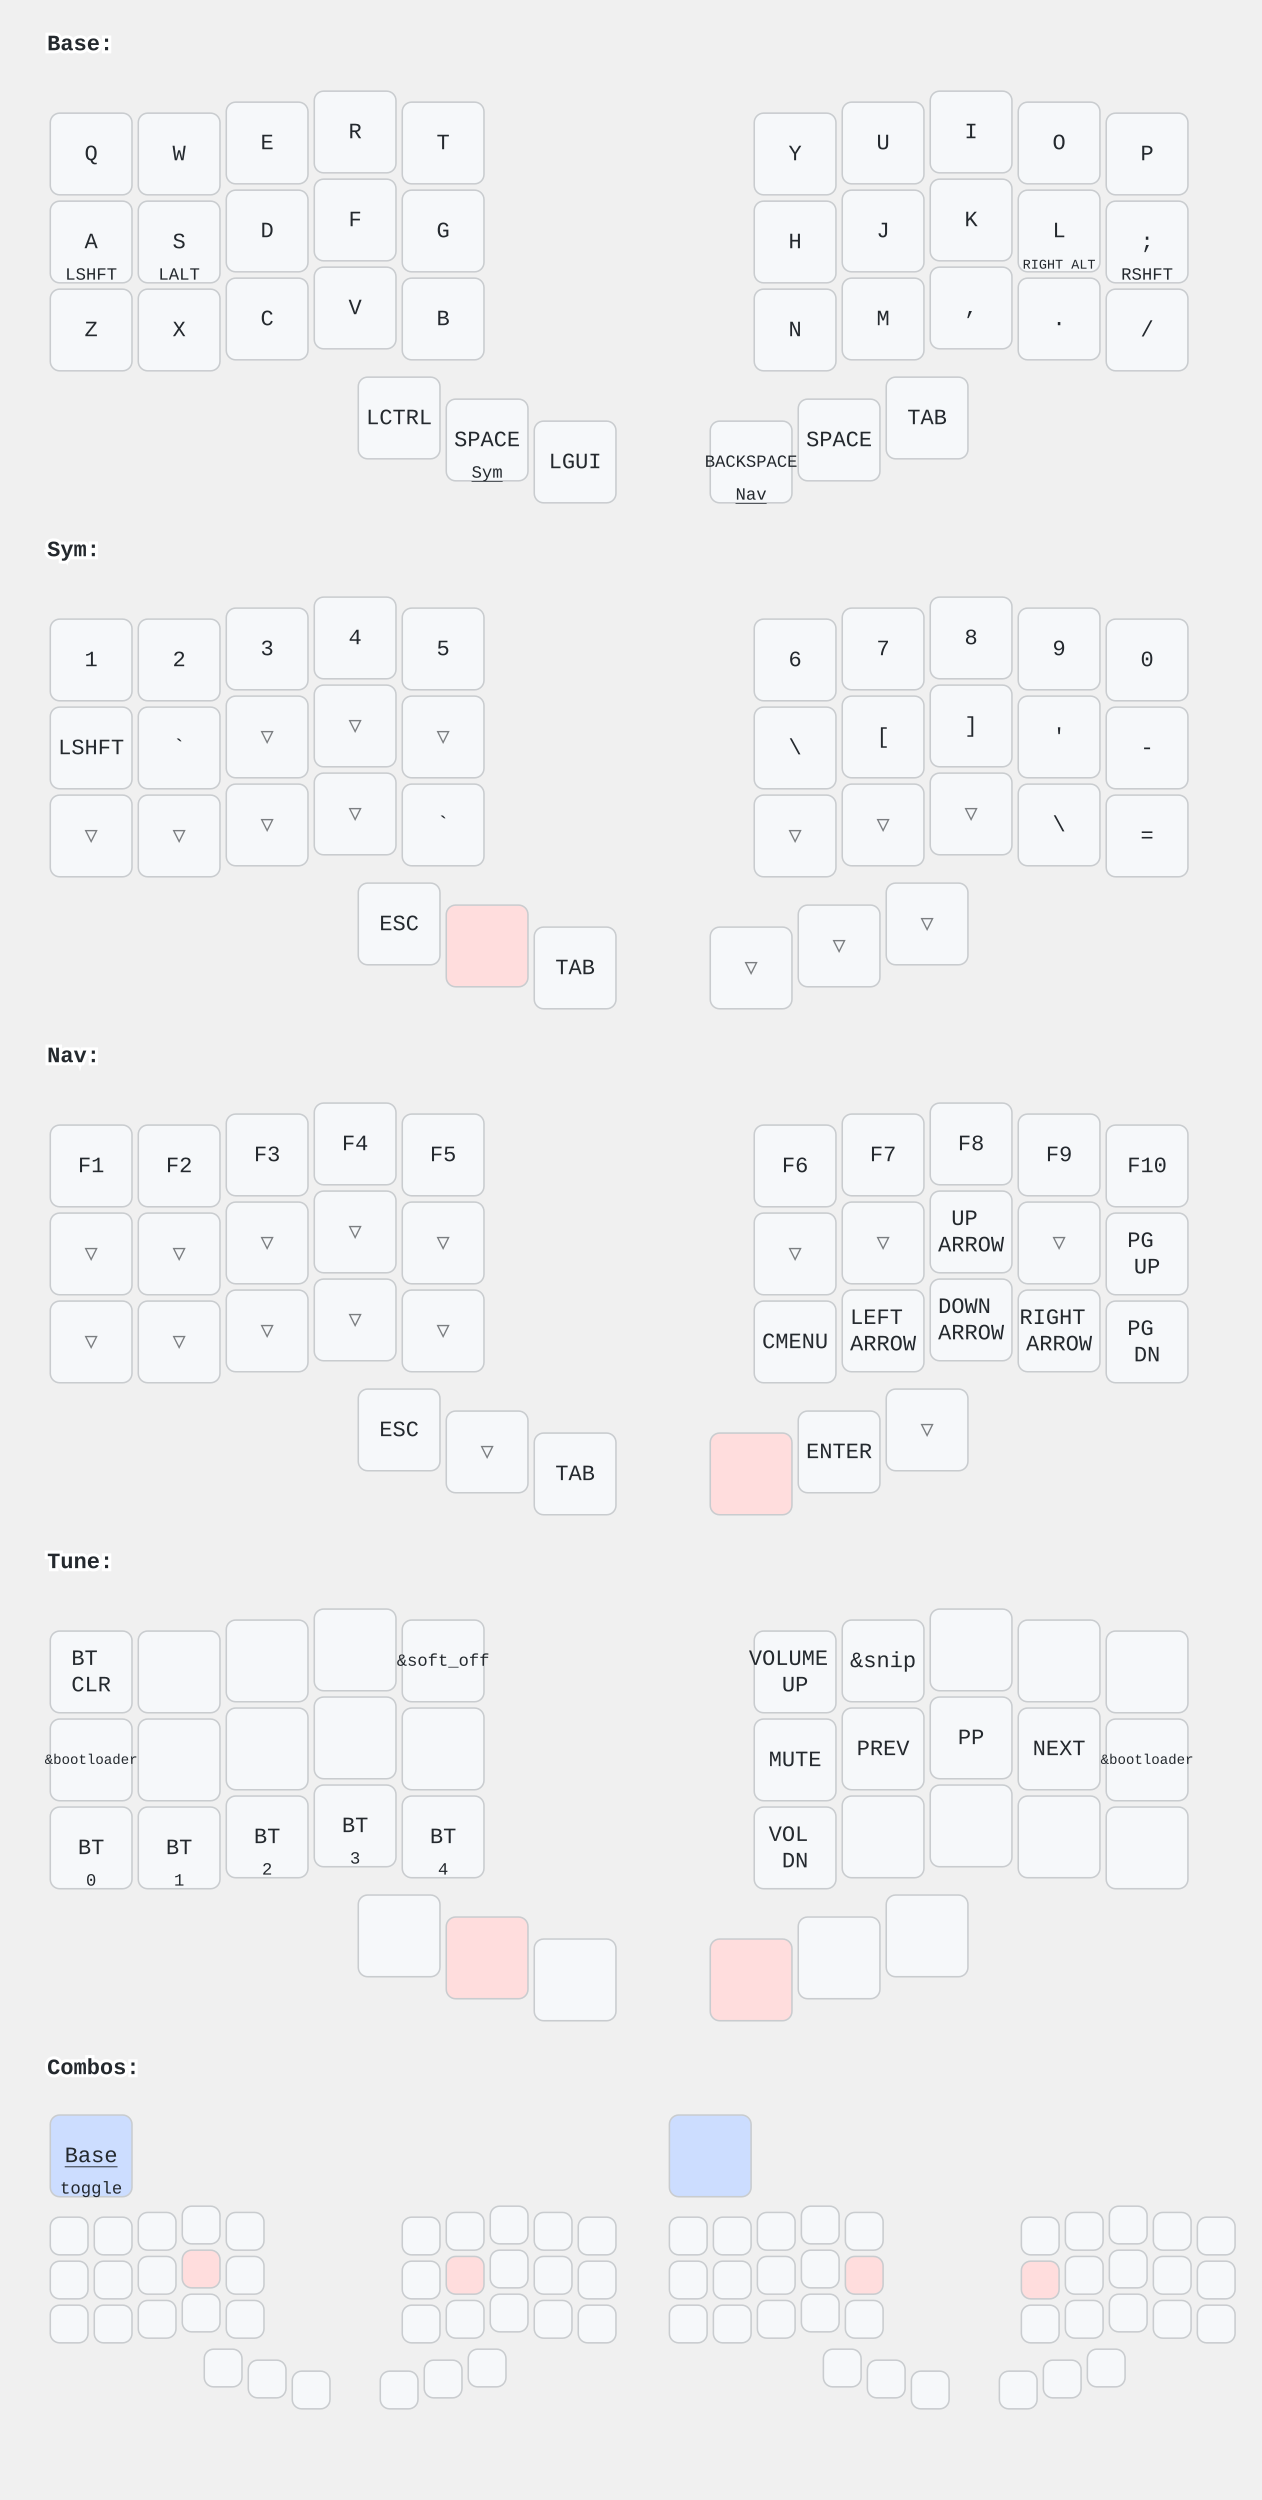
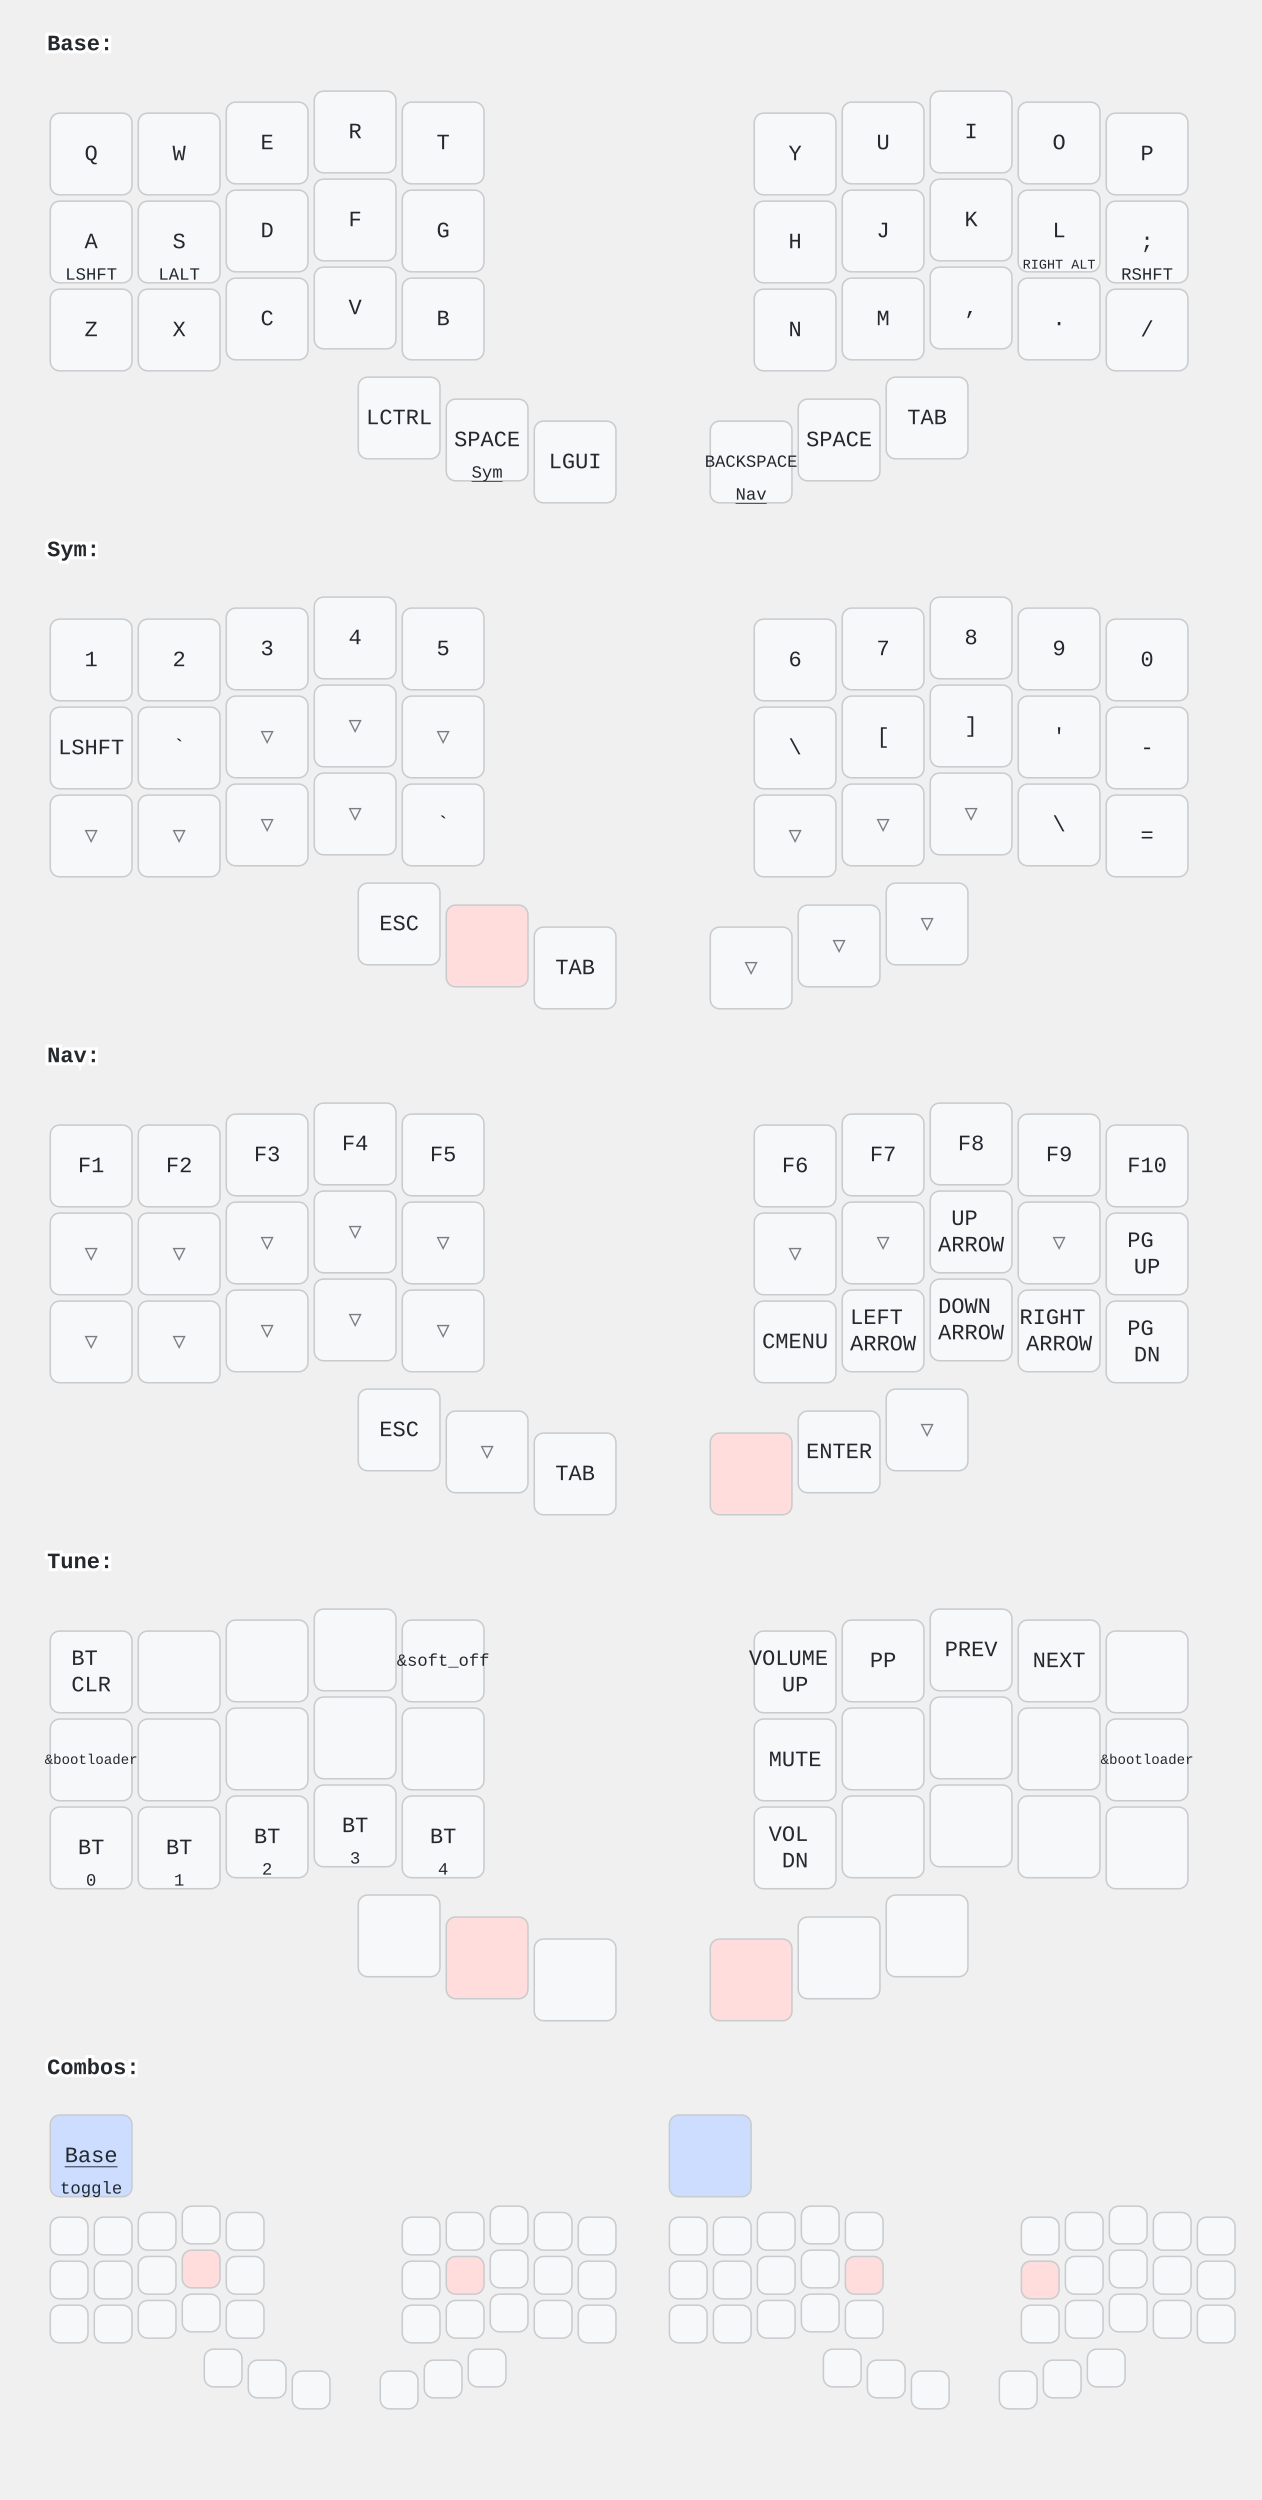
<svg xmlns="http://www.w3.org/2000/svg" width="803" height="1591" viewBox="0 0 803 1591" class="keymap">
  <style>/* inherit to force styles through use tags */
svg path {
    fill: inherit;
}

/* font and background color specifications */
svg.keymap {
    font-family: SFMono-Regular,Consolas,Liberation Mono,Menlo,monospace;
    font-size: 14px;
    font-kerning: normal;
    text-rendering: optimizeLegibility;
    fill: #24292e;
}

/* default key styling */
rect.key {
    fill: #f6f8fa;
}

rect.key, rect.combo {
    stroke: #c9cccf;
    stroke-width: 1;
}

/* default key side styling, only used is draw_key_sides is set */
rect.side {
    filter: brightness(90%);
}

/* color accent for combo boxes */
rect.combo, rect.combo-separate {
    fill: #cdf;
}

/* color accent for held keys */
rect.held, rect.combo.held {
    fill: #fdd;
}

/* color accent for ghost (optional) keys */
rect.ghost, rect.combo.ghost {
    stroke-dasharray: 4, 4;
    stroke-width: 2;
}

text {
    text-anchor: middle;
    dominant-baseline: middle;
}

/* styling for layer labels */
text.label {
    font-weight: bold;
    text-anchor: start;
    stroke: white;
    stroke-width: 4;
    paint-order: stroke;
}

/* styling for optional footer */
text.footer {
    text-anchor: end;
    dominant-baseline: auto;
    stroke: white;
    stroke-width: 4;
    paint-order: stroke;
}

/* styling for combo tap, and key non-tap label text */
text.combo, text.hold, text.shifted, text.left, text.right {
    font-size: 11px;
}

text.hold {
    text-anchor: middle;
    dominant-baseline: auto;
}

text.shifted {
    text-anchor: middle;
    dominant-baseline: hanging;
}

text.left {
    text-anchor: start;
}

text.right {
    text-anchor: end;
}

text.layer-activator {
    text-decoration: underline;
}

/* styling for hold/shifted label text in combo box */
text.combo.hold, text.combo.shifted, text.combo.left, text.combo.right {
    font-size: 8px;
}

/* lighter symbol for transparent keys */
text.trans {
    fill: #7b7e81;
}

/* styling for combo dendrons */
path.combo {
    stroke-width: 1;
    stroke: gray;
    fill: none;
}

/* Start Tabler Icons Cleanup */
/* cannot use height/width with glyphs */
.icon-tabler &gt; path {
    fill: inherit;
    stroke: inherit;
    stroke-width: 2;
}
/* hide tabler's default box */
.icon-tabler &gt; path[stroke="none"][fill="none"] {
    visibility: hidden;
}
/* End Tabler Icons Cleanup */

@media (prefers-color-scheme: dark) {
svg.keymap { fill: #d1d6db; }
rect.key { fill: #3f4750; }
rect.key, rect.combo { stroke: #60666c; }
rect.combo, rect.combo-separate { fill: #1f3d7a; }
rect.held, rect.combo.held { fill: #854747; }
text.label, text.footer { stroke: black; }
text.trans { fill: #7e8184; }
path.combo { stroke: #7f7f7f; }

}</style>
  <g transform="translate(30, 0)" class="layer-Base">
    <text x="0" y="28" class="label" id="Base">Base:</text>
    <g transform="translate(0, 56)">
      <g transform="translate(28, 42)" class="key keypos-0">
        <rect rx="6" ry="6" x="-26" y="-26" width="52" height="52" class="key" />
        <text x="0" y="0" class="key tap">Q</text>
      </g>
      <g transform="translate(84, 42)" class="key keypos-1">
        <rect rx="6" ry="6" x="-26" y="-26" width="52" height="52" class="key" />
        <text x="0" y="0" class="key tap">W</text>
      </g>
      <g transform="translate(140, 35)" class="key keypos-2">
        <rect rx="6" ry="6" x="-26" y="-26" width="52" height="52" class="key" />
        <text x="0" y="0" class="key tap">E</text>
      </g>
      <g transform="translate(196, 28)" class="key keypos-3">
        <rect rx="6" ry="6" x="-26" y="-26" width="52" height="52" class="key" />
        <text x="0" y="0" class="key tap">R</text>
      </g>
      <g transform="translate(252, 35)" class="key keypos-4">
        <rect rx="6" ry="6" x="-26" y="-26" width="52" height="52" class="key" />
        <text x="0" y="0" class="key tap">T</text>
      </g>
      <g transform="translate(476, 42)" class="key keypos-5">
        <rect rx="6" ry="6" x="-26" y="-26" width="52" height="52" class="key" />
        <text x="0" y="0" class="key tap">Y</text>
      </g>
      <g transform="translate(532, 35)" class="key keypos-6">
        <rect rx="6" ry="6" x="-26" y="-26" width="52" height="52" class="key" />
        <text x="0" y="0" class="key tap">U</text>
      </g>
      <g transform="translate(588, 28)" class="key keypos-7">
        <rect rx="6" ry="6" x="-26" y="-26" width="52" height="52" class="key" />
        <text x="0" y="0" class="key tap">I</text>
      </g>
      <g transform="translate(644, 35)" class="key keypos-8">
        <rect rx="6" ry="6" x="-26" y="-26" width="52" height="52" class="key" />
        <text x="0" y="0" class="key tap">O</text>
      </g>
      <g transform="translate(700, 42)" class="key keypos-9">
        <rect rx="6" ry="6" x="-26" y="-26" width="52" height="52" class="key" />
        <text x="0" y="0" class="key tap">P</text>
      </g>
      <g transform="translate(28, 98)" class="key keypos-10">
        <rect rx="6" ry="6" x="-26" y="-26" width="52" height="52" class="key" />
        <text x="0" y="0" class="key tap">A</text>
        <text x="0" y="24" class="key hold">LSHFT</text>
      </g>
      <g transform="translate(84, 98)" class="key keypos-11">
        <rect rx="6" ry="6" x="-26" y="-26" width="52" height="52" class="key" />
        <text x="0" y="0" class="key tap">S</text>
        <text x="0" y="24" class="key hold">LALT</text>
      </g>
      <g transform="translate(140, 91)" class="key keypos-12">
        <rect rx="6" ry="6" x="-26" y="-26" width="52" height="52" class="key" />
        <text x="0" y="0" class="key tap">D</text>
      </g>
      <g transform="translate(196, 84)" class="key keypos-13">
        <rect rx="6" ry="6" x="-26" y="-26" width="52" height="52" class="key" />
        <text x="0" y="0" class="key tap">F</text>
      </g>
      <g transform="translate(252, 91)" class="key keypos-14">
        <rect rx="6" ry="6" x="-26" y="-26" width="52" height="52" class="key" />
        <text x="0" y="0" class="key tap">G</text>
      </g>
      <g transform="translate(476, 98)" class="key keypos-15">
        <rect rx="6" ry="6" x="-26" y="-26" width="52" height="52" class="key" />
        <text x="0" y="0" class="key tap">H</text>
      </g>
      <g transform="translate(532, 91)" class="key keypos-16">
        <rect rx="6" ry="6" x="-26" y="-26" width="52" height="52" class="key" />
        <text x="0" y="0" class="key tap">J</text>
      </g>
      <g transform="translate(588, 84)" class="key keypos-17">
        <rect rx="6" ry="6" x="-26" y="-26" width="52" height="52" class="key" />
        <text x="0" y="0" class="key tap">K</text>
      </g>
      <g transform="translate(644, 91)" class="key keypos-18">
        <rect rx="6" ry="6" x="-26" y="-26" width="52" height="52" class="key" />
        <text x="0" y="0" class="key tap">L</text>
        <text x="0" y="24" class="key hold">
          <tspan style="font-size: 78%">RIGHT ALT</tspan>
        </text>
      </g>
      <g transform="translate(700, 98)" class="key keypos-19">
        <rect rx="6" ry="6" x="-26" y="-26" width="52" height="52" class="key" />
        <text x="0" y="0" class="key tap">;</text>
        <text x="0" y="24" class="key hold">RSHFT</text>
      </g>
      <g transform="translate(28, 154)" class="key keypos-20">
        <rect rx="6" ry="6" x="-26" y="-26" width="52" height="52" class="key" />
        <text x="0" y="0" class="key tap">Z</text>
      </g>
      <g transform="translate(84, 154)" class="key keypos-21">
        <rect rx="6" ry="6" x="-26" y="-26" width="52" height="52" class="key" />
        <text x="0" y="0" class="key tap">X</text>
      </g>
      <g transform="translate(140, 147)" class="key keypos-22">
        <rect rx="6" ry="6" x="-26" y="-26" width="52" height="52" class="key" />
        <text x="0" y="0" class="key tap">C</text>
      </g>
      <g transform="translate(196, 140)" class="key keypos-23">
        <rect rx="6" ry="6" x="-26" y="-26" width="52" height="52" class="key" />
        <text x="0" y="0" class="key tap">V</text>
      </g>
      <g transform="translate(252, 147)" class="key keypos-24">
        <rect rx="6" ry="6" x="-26" y="-26" width="52" height="52" class="key" />
        <text x="0" y="0" class="key tap">B</text>
      </g>
      <g transform="translate(476, 154)" class="key keypos-25">
        <rect rx="6" ry="6" x="-26" y="-26" width="52" height="52" class="key" />
        <text x="0" y="0" class="key tap">N</text>
      </g>
      <g transform="translate(532, 147)" class="key keypos-26">
        <rect rx="6" ry="6" x="-26" y="-26" width="52" height="52" class="key" />
        <text x="0" y="0" class="key tap">M</text>
      </g>
      <g transform="translate(588, 140)" class="key keypos-27">
        <rect rx="6" ry="6" x="-26" y="-26" width="52" height="52" class="key" />
        <text x="0" y="0" class="key tap">,</text>
      </g>
      <g transform="translate(644, 147)" class="key keypos-28">
        <rect rx="6" ry="6" x="-26" y="-26" width="52" height="52" class="key" />
        <text x="0" y="0" class="key tap">.</text>
      </g>
      <g transform="translate(700, 154)" class="key keypos-29">
        <rect rx="6" ry="6" x="-26" y="-26" width="52" height="52" class="key" />
        <text x="0" y="0" class="key tap">/</text>
      </g>
      <g transform="translate(224, 210)" class="key keypos-30">
        <rect rx="6" ry="6" x="-26" y="-26" width="52" height="52" class="key" />
        <text x="0" y="0" class="key tap">LCTRL</text>
      </g>
      <g transform="translate(280, 224)" class="key keypos-31">
        <rect rx="6" ry="6" x="-26" y="-26" width="52" height="52" class="key" />
        <text x="0" y="0" class="key tap">SPACE</text>
        <a href="#Sym">
          <text x="0" y="24" class="key hold layer-activator">Sym</text>
        </a>
      </g>
      <g transform="translate(336, 238)" class="key keypos-32">
        <rect rx="6" ry="6" x="-26" y="-26" width="52" height="52" class="key" />
        <text x="0" y="0" class="key tap">LGUI</text>
      </g>
      <g transform="translate(448, 238)" class="key keypos-33">
        <rect rx="6" ry="6" x="-26" y="-26" width="52" height="52" class="key" />
        <text x="0" y="0" class="key tap">
          <tspan style="font-size: 78%">BACKSPACE</tspan>
        </text>
        <a href="#Nav">
          <text x="0" y="24" class="key hold layer-activator">Nav</text>
        </a>
      </g>
      <g transform="translate(504, 224)" class="key keypos-34">
        <rect rx="6" ry="6" x="-26" y="-26" width="52" height="52" class="key" />
        <text x="0" y="0" class="key tap">SPACE</text>
      </g>
      <g transform="translate(560, 210)" class="key keypos-35">
        <rect rx="6" ry="6" x="-26" y="-26" width="52" height="52" class="key" />
        <text x="0" y="0" class="key tap">TAB</text>
      </g>
    </g>
  </g>
  <g transform="translate(30, 322)" class="layer-Sym">
    <text x="0" y="28" class="label" id="Sym">Sym:</text>
    <g transform="translate(0, 56)">
      <g transform="translate(28, 42)" class="key keypos-0">
        <rect rx="6" ry="6" x="-26" y="-26" width="52" height="52" class="key" />
        <text x="0" y="0" class="key tap">1</text>
      </g>
      <g transform="translate(84, 42)" class="key keypos-1">
        <rect rx="6" ry="6" x="-26" y="-26" width="52" height="52" class="key" />
        <text x="0" y="0" class="key tap">2</text>
      </g>
      <g transform="translate(140, 35)" class="key keypos-2">
        <rect rx="6" ry="6" x="-26" y="-26" width="52" height="52" class="key" />
        <text x="0" y="0" class="key tap">3</text>
      </g>
      <g transform="translate(196, 28)" class="key keypos-3">
        <rect rx="6" ry="6" x="-26" y="-26" width="52" height="52" class="key" />
        <text x="0" y="0" class="key tap">4</text>
      </g>
      <g transform="translate(252, 35)" class="key keypos-4">
        <rect rx="6" ry="6" x="-26" y="-26" width="52" height="52" class="key" />
        <text x="0" y="0" class="key tap">5</text>
      </g>
      <g transform="translate(476, 42)" class="key keypos-5">
        <rect rx="6" ry="6" x="-26" y="-26" width="52" height="52" class="key" />
        <text x="0" y="0" class="key tap">6</text>
      </g>
      <g transform="translate(532, 35)" class="key keypos-6">
        <rect rx="6" ry="6" x="-26" y="-26" width="52" height="52" class="key" />
        <text x="0" y="0" class="key tap">7</text>
      </g>
      <g transform="translate(588, 28)" class="key keypos-7">
        <rect rx="6" ry="6" x="-26" y="-26" width="52" height="52" class="key" />
        <text x="0" y="0" class="key tap">8</text>
      </g>
      <g transform="translate(644, 35)" class="key keypos-8">
        <rect rx="6" ry="6" x="-26" y="-26" width="52" height="52" class="key" />
        <text x="0" y="0" class="key tap">9</text>
      </g>
      <g transform="translate(700, 42)" class="key keypos-9">
        <rect rx="6" ry="6" x="-26" y="-26" width="52" height="52" class="key" />
        <text x="0" y="0" class="key tap">0</text>
      </g>
      <g transform="translate(28, 98)" class="key keypos-10">
        <rect rx="6" ry="6" x="-26" y="-26" width="52" height="52" class="key" />
        <text x="0" y="0" class="key tap">LSHFT</text>
      </g>
      <g transform="translate(84, 98)" class="key keypos-11">
        <rect rx="6" ry="6" x="-26" y="-26" width="52" height="52" class="key" />
        <text x="0" y="0" class="key tap">`</text>
      </g>
      <g transform="translate(140, 91)" class="key trans keypos-12">
        <rect rx="6" ry="6" x="-26" y="-26" width="52" height="52" class="key trans" />
        <text x="0" y="0" class="key trans tap">▽</text>
      </g>
      <g transform="translate(196, 84)" class="key trans keypos-13">
        <rect rx="6" ry="6" x="-26" y="-26" width="52" height="52" class="key trans" />
        <text x="0" y="0" class="key trans tap">▽</text>
      </g>
      <g transform="translate(252, 91)" class="key trans keypos-14">
        <rect rx="6" ry="6" x="-26" y="-26" width="52" height="52" class="key trans" />
        <text x="0" y="0" class="key trans tap">▽</text>
      </g>
      <g transform="translate(476, 98)" class="key keypos-15">
        <rect rx="6" ry="6" x="-26" y="-26" width="52" height="52" class="key" />
        <text x="0" y="0" class="key tap">\</text>
      </g>
      <g transform="translate(532, 91)" class="key keypos-16">
        <rect rx="6" ry="6" x="-26" y="-26" width="52" height="52" class="key" />
        <text x="0" y="0" class="key tap">[</text>
      </g>
      <g transform="translate(588, 84)" class="key keypos-17">
        <rect rx="6" ry="6" x="-26" y="-26" width="52" height="52" class="key" />
        <text x="0" y="0" class="key tap">]</text>
      </g>
      <g transform="translate(644, 91)" class="key keypos-18">
        <rect rx="6" ry="6" x="-26" y="-26" width="52" height="52" class="key" />
        <text x="0" y="0" class="key tap">'</text>
      </g>
      <g transform="translate(700, 98)" class="key keypos-19">
        <rect rx="6" ry="6" x="-26" y="-26" width="52" height="52" class="key" />
        <text x="0" y="0" class="key tap">-</text>
      </g>
      <g transform="translate(28, 154)" class="key trans keypos-20">
        <rect rx="6" ry="6" x="-26" y="-26" width="52" height="52" class="key trans" />
        <text x="0" y="0" class="key trans tap">▽</text>
      </g>
      <g transform="translate(84, 154)" class="key trans keypos-21">
        <rect rx="6" ry="6" x="-26" y="-26" width="52" height="52" class="key trans" />
        <text x="0" y="0" class="key trans tap">▽</text>
      </g>
      <g transform="translate(140, 147)" class="key trans keypos-22">
        <rect rx="6" ry="6" x="-26" y="-26" width="52" height="52" class="key trans" />
        <text x="0" y="0" class="key trans tap">▽</text>
      </g>
      <g transform="translate(196, 140)" class="key trans keypos-23">
        <rect rx="6" ry="6" x="-26" y="-26" width="52" height="52" class="key trans" />
        <text x="0" y="0" class="key trans tap">▽</text>
      </g>
      <g transform="translate(252, 147)" class="key keypos-24">
        <rect rx="6" ry="6" x="-26" y="-26" width="52" height="52" class="key" />
        <text x="0" y="0" class="key tap">`</text>
      </g>
      <g transform="translate(476, 154)" class="key trans keypos-25">
        <rect rx="6" ry="6" x="-26" y="-26" width="52" height="52" class="key trans" />
        <text x="0" y="0" class="key trans tap">▽</text>
      </g>
      <g transform="translate(532, 147)" class="key trans keypos-26">
        <rect rx="6" ry="6" x="-26" y="-26" width="52" height="52" class="key trans" />
        <text x="0" y="0" class="key trans tap">▽</text>
      </g>
      <g transform="translate(588, 140)" class="key trans keypos-27">
        <rect rx="6" ry="6" x="-26" y="-26" width="52" height="52" class="key trans" />
        <text x="0" y="0" class="key trans tap">▽</text>
      </g>
      <g transform="translate(644, 147)" class="key keypos-28">
        <rect rx="6" ry="6" x="-26" y="-26" width="52" height="52" class="key" />
        <text x="0" y="0" class="key tap">\</text>
      </g>
      <g transform="translate(700, 154)" class="key keypos-29">
        <rect rx="6" ry="6" x="-26" y="-26" width="52" height="52" class="key" />
        <text x="0" y="0" class="key tap">=</text>
      </g>
      <g transform="translate(224, 210)" class="key keypos-30">
        <rect rx="6" ry="6" x="-26" y="-26" width="52" height="52" class="key" />
        <text x="0" y="0" class="key tap">ESC</text>
      </g>
      <g transform="translate(280, 224)" class="key held keypos-31">
        <rect rx="6" ry="6" x="-26" y="-26" width="52" height="52" class="key held" />
      </g>
      <g transform="translate(336, 238)" class="key keypos-32">
        <rect rx="6" ry="6" x="-26" y="-26" width="52" height="52" class="key" />
        <text x="0" y="0" class="key tap">TAB</text>
      </g>
      <g transform="translate(448, 238)" class="key trans keypos-33">
        <rect rx="6" ry="6" x="-26" y="-26" width="52" height="52" class="key trans" />
        <text x="0" y="0" class="key trans tap">▽</text>
      </g>
      <g transform="translate(504, 224)" class="key trans keypos-34">
        <rect rx="6" ry="6" x="-26" y="-26" width="52" height="52" class="key trans" />
        <text x="0" y="0" class="key trans tap">▽</text>
      </g>
      <g transform="translate(560, 210)" class="key trans keypos-35">
        <rect rx="6" ry="6" x="-26" y="-26" width="52" height="52" class="key trans" />
        <text x="0" y="0" class="key trans tap">▽</text>
      </g>
    </g>
  </g>
  <g transform="translate(30, 644)" class="layer-Nav">
    <text x="0" y="28" class="label" id="Nav">Nav:</text>
    <g transform="translate(0, 56)">
      <g transform="translate(28, 42)" class="key keypos-0">
        <rect rx="6" ry="6" x="-26" y="-26" width="52" height="52" class="key" />
        <text x="0" y="0" class="key tap">F1</text>
      </g>
      <g transform="translate(84, 42)" class="key keypos-1">
        <rect rx="6" ry="6" x="-26" y="-26" width="52" height="52" class="key" />
        <text x="0" y="0" class="key tap">F2</text>
      </g>
      <g transform="translate(140, 35)" class="key keypos-2">
        <rect rx="6" ry="6" x="-26" y="-26" width="52" height="52" class="key" />
        <text x="0" y="0" class="key tap">F3</text>
      </g>
      <g transform="translate(196, 28)" class="key keypos-3">
        <rect rx="6" ry="6" x="-26" y="-26" width="52" height="52" class="key" />
        <text x="0" y="0" class="key tap">F4</text>
      </g>
      <g transform="translate(252, 35)" class="key keypos-4">
        <rect rx="6" ry="6" x="-26" y="-26" width="52" height="52" class="key" />
        <text x="0" y="0" class="key tap">F5</text>
      </g>
      <g transform="translate(476, 42)" class="key keypos-5">
        <rect rx="6" ry="6" x="-26" y="-26" width="52" height="52" class="key" />
        <text x="0" y="0" class="key tap">F6</text>
      </g>
      <g transform="translate(532, 35)" class="key keypos-6">
        <rect rx="6" ry="6" x="-26" y="-26" width="52" height="52" class="key" />
        <text x="0" y="0" class="key tap">F7</text>
      </g>
      <g transform="translate(588, 28)" class="key keypos-7">
        <rect rx="6" ry="6" x="-26" y="-26" width="52" height="52" class="key" />
        <text x="0" y="0" class="key tap">F8</text>
      </g>
      <g transform="translate(644, 35)" class="key keypos-8">
        <rect rx="6" ry="6" x="-26" y="-26" width="52" height="52" class="key" />
        <text x="0" y="0" class="key tap">F9</text>
      </g>
      <g transform="translate(700, 42)" class="key keypos-9">
        <rect rx="6" ry="6" x="-26" y="-26" width="52" height="52" class="key" />
        <text x="0" y="0" class="key tap">F10</text>
      </g>
      <g transform="translate(28, 98)" class="key trans keypos-10">
        <rect rx="6" ry="6" x="-26" y="-26" width="52" height="52" class="key trans" />
        <text x="0" y="0" class="key trans tap">▽</text>
      </g>
      <g transform="translate(84, 98)" class="key trans keypos-11">
        <rect rx="6" ry="6" x="-26" y="-26" width="52" height="52" class="key trans" />
        <text x="0" y="0" class="key trans tap">▽</text>
      </g>
      <g transform="translate(140, 91)" class="key trans keypos-12">
        <rect rx="6" ry="6" x="-26" y="-26" width="52" height="52" class="key trans" />
        <text x="0" y="0" class="key trans tap">▽</text>
      </g>
      <g transform="translate(196, 84)" class="key trans keypos-13">
        <rect rx="6" ry="6" x="-26" y="-26" width="52" height="52" class="key trans" />
        <text x="0" y="0" class="key trans tap">▽</text>
      </g>
      <g transform="translate(252, 91)" class="key trans keypos-14">
        <rect rx="6" ry="6" x="-26" y="-26" width="52" height="52" class="key trans" />
        <text x="0" y="0" class="key trans tap">▽</text>
      </g>
      <g transform="translate(476, 98)" class="key trans keypos-15">
        <rect rx="6" ry="6" x="-26" y="-26" width="52" height="52" class="key trans" />
        <text x="0" y="0" class="key trans tap">▽</text>
      </g>
      <g transform="translate(532, 91)" class="key trans keypos-16">
        <rect rx="6" ry="6" x="-26" y="-26" width="52" height="52" class="key trans" />
        <text x="0" y="0" class="key trans tap">▽</text>
      </g>
      <g transform="translate(588, 84)" class="key keypos-17">
        <rect rx="6" ry="6" x="-26" y="-26" width="52" height="52" class="key" />
        <text x="0" y="0" class="key tap">
          <tspan x="0" dy="-0.6em">UP</tspan>
          <tspan x="0" dy="1.2em">ARROW</tspan>
        </text>
      </g>
      <g transform="translate(644, 91)" class="key trans keypos-18">
        <rect rx="6" ry="6" x="-26" y="-26" width="52" height="52" class="key trans" />
        <text x="0" y="0" class="key trans tap">▽</text>
      </g>
      <g transform="translate(700, 98)" class="key keypos-19">
        <rect rx="6" ry="6" x="-26" y="-26" width="52" height="52" class="key" />
        <text x="0" y="0" class="key tap">
          <tspan x="0" dy="-0.6em">PG</tspan>
          <tspan x="0" dy="1.2em">UP</tspan>
        </text>
      </g>
      <g transform="translate(28, 154)" class="key trans keypos-20">
        <rect rx="6" ry="6" x="-26" y="-26" width="52" height="52" class="key trans" />
        <text x="0" y="0" class="key trans tap">▽</text>
      </g>
      <g transform="translate(84, 154)" class="key trans keypos-21">
        <rect rx="6" ry="6" x="-26" y="-26" width="52" height="52" class="key trans" />
        <text x="0" y="0" class="key trans tap">▽</text>
      </g>
      <g transform="translate(140, 147)" class="key trans keypos-22">
        <rect rx="6" ry="6" x="-26" y="-26" width="52" height="52" class="key trans" />
        <text x="0" y="0" class="key trans tap">▽</text>
      </g>
      <g transform="translate(196, 140)" class="key trans keypos-23">
        <rect rx="6" ry="6" x="-26" y="-26" width="52" height="52" class="key trans" />
        <text x="0" y="0" class="key trans tap">▽</text>
      </g>
      <g transform="translate(252, 147)" class="key trans keypos-24">
        <rect rx="6" ry="6" x="-26" y="-26" width="52" height="52" class="key trans" />
        <text x="0" y="0" class="key trans tap">▽</text>
      </g>
      <g transform="translate(476, 154)" class="key keypos-25">
        <rect rx="6" ry="6" x="-26" y="-26" width="52" height="52" class="key" />
        <text x="0" y="0" class="key tap">CMENU</text>
      </g>
      <g transform="translate(532, 147)" class="key keypos-26">
        <rect rx="6" ry="6" x="-26" y="-26" width="52" height="52" class="key" />
        <text x="0" y="0" class="key tap">
          <tspan x="0" dy="-0.6em">LEFT</tspan>
          <tspan x="0" dy="1.2em">ARROW</tspan>
        </text>
      </g>
      <g transform="translate(588, 140)" class="key keypos-27">
        <rect rx="6" ry="6" x="-26" y="-26" width="52" height="52" class="key" />
        <text x="0" y="0" class="key tap">
          <tspan x="0" dy="-0.6em">DOWN</tspan>
          <tspan x="0" dy="1.2em">ARROW</tspan>
        </text>
      </g>
      <g transform="translate(644, 147)" class="key keypos-28">
        <rect rx="6" ry="6" x="-26" y="-26" width="52" height="52" class="key" />
        <text x="0" y="0" class="key tap">
          <tspan x="0" dy="-0.6em">RIGHT</tspan>
          <tspan x="0" dy="1.2em">ARROW</tspan>
        </text>
      </g>
      <g transform="translate(700, 154)" class="key keypos-29">
        <rect rx="6" ry="6" x="-26" y="-26" width="52" height="52" class="key" />
        <text x="0" y="0" class="key tap">
          <tspan x="0" dy="-0.6em">PG</tspan>
          <tspan x="0" dy="1.2em">DN</tspan>
        </text>
      </g>
      <g transform="translate(224, 210)" class="key keypos-30">
        <rect rx="6" ry="6" x="-26" y="-26" width="52" height="52" class="key" />
        <text x="0" y="0" class="key tap">ESC</text>
      </g>
      <g transform="translate(280, 224)" class="key trans keypos-31">
        <rect rx="6" ry="6" x="-26" y="-26" width="52" height="52" class="key trans" />
        <text x="0" y="0" class="key trans tap">▽</text>
      </g>
      <g transform="translate(336, 238)" class="key keypos-32">
        <rect rx="6" ry="6" x="-26" y="-26" width="52" height="52" class="key" />
        <text x="0" y="0" class="key tap">TAB</text>
      </g>
      <g transform="translate(448, 238)" class="key held keypos-33">
        <rect rx="6" ry="6" x="-26" y="-26" width="52" height="52" class="key held" />
      </g>
      <g transform="translate(504, 224)" class="key keypos-34">
        <rect rx="6" ry="6" x="-26" y="-26" width="52" height="52" class="key" />
        <text x="0" y="0" class="key tap">ENTER</text>
      </g>
      <g transform="translate(560, 210)" class="key trans keypos-35">
        <rect rx="6" ry="6" x="-26" y="-26" width="52" height="52" class="key trans" />
        <text x="0" y="0" class="key trans tap">▽</text>
      </g>
    </g>
  </g>
  <g transform="translate(30, 966)" class="layer-Tune">
    <text x="0" y="28" class="label" id="Tune">Tune:</text>
    <g transform="translate(0, 56)">
      <g transform="translate(28, 42)" class="key keypos-0">
        <rect rx="6" ry="6" x="-26" y="-26" width="52" height="52" class="key" />
        <text x="0" y="0" class="key tap">
          <tspan x="0" dy="-0.6em">BT</tspan>
          <tspan x="0" dy="1.2em">CLR</tspan>
        </text>
      </g>
      <g transform="translate(84, 42)" class="key keypos-1">
        <rect rx="6" ry="6" x="-26" y="-26" width="52" height="52" class="key" />
      </g>
      <g transform="translate(140, 35)" class="key keypos-2">
        <rect rx="6" ry="6" x="-26" y="-26" width="52" height="52" class="key" />
      </g>
      <g transform="translate(196, 28)" class="key keypos-3">
        <rect rx="6" ry="6" x="-26" y="-26" width="52" height="52" class="key" />
      </g>
      <g transform="translate(252, 35)" class="key keypos-4">
        <rect rx="6" ry="6" x="-26" y="-26" width="52" height="52" class="key" />
        <text x="0" y="0" class="key tap">
          <tspan style="font-size: 78%">&amp;soft_off</tspan>
        </text>
      </g>
      <g transform="translate(476, 42)" class="key keypos-5">
        <rect rx="6" ry="6" x="-26" y="-26" width="52" height="52" class="key" />
        <text x="0" y="0" class="key tap">
          <tspan x="0" dy="-0.6em">VOLUME</tspan>
          <tspan x="0" dy="1.2em">UP</tspan>
        </text>
      </g>
      <g transform="translate(532, 35)" class="key keypos-6">
        <rect rx="6" ry="6" x="-26" y="-26" width="52" height="52" class="key" />
-         <text x="0" y="0" class="key tap">&amp;snip</text>
+         <text x="0" y="0" class="key tap">PP</text>
      </g>
      <g transform="translate(588, 28)" class="key keypos-7">
        <rect rx="6" ry="6" x="-26" y="-26" width="52" height="52" class="key" />
+         <text x="0" y="0" class="key tap">PREV</text>
      </g>
      <g transform="translate(644, 35)" class="key keypos-8">
        <rect rx="6" ry="6" x="-26" y="-26" width="52" height="52" class="key" />
+         <text x="0" y="0" class="key tap">NEXT</text>
      </g>
      <g transform="translate(700, 42)" class="key keypos-9">
        <rect rx="6" ry="6" x="-26" y="-26" width="52" height="52" class="key" />
      </g>
      <g transform="translate(28, 98)" class="key keypos-10">
        <rect rx="6" ry="6" x="-26" y="-26" width="52" height="52" class="key" />
        <text x="0" y="0" class="key tap">
          <tspan style="font-size: 64%">&amp;bootloader</tspan>
        </text>
      </g>
      <g transform="translate(84, 98)" class="key keypos-11">
        <rect rx="6" ry="6" x="-26" y="-26" width="52" height="52" class="key" />
      </g>
      <g transform="translate(140, 91)" class="key keypos-12">
        <rect rx="6" ry="6" x="-26" y="-26" width="52" height="52" class="key" />
      </g>
      <g transform="translate(196, 84)" class="key keypos-13">
        <rect rx="6" ry="6" x="-26" y="-26" width="52" height="52" class="key" />
      </g>
      <g transform="translate(252, 91)" class="key keypos-14">
        <rect rx="6" ry="6" x="-26" y="-26" width="52" height="52" class="key" />
      </g>
      <g transform="translate(476, 98)" class="key keypos-15">
        <rect rx="6" ry="6" x="-26" y="-26" width="52" height="52" class="key" />
        <text x="0" y="0" class="key tap">MUTE</text>
      </g>
      <g transform="translate(532, 91)" class="key keypos-16">
        <rect rx="6" ry="6" x="-26" y="-26" width="52" height="52" class="key" />
-         <text x="0" y="0" class="key tap">PREV</text>
      </g>
      <g transform="translate(588, 84)" class="key keypos-17">
        <rect rx="6" ry="6" x="-26" y="-26" width="52" height="52" class="key" />
-         <text x="0" y="0" class="key tap">PP</text>
      </g>
      <g transform="translate(644, 91)" class="key keypos-18">
        <rect rx="6" ry="6" x="-26" y="-26" width="52" height="52" class="key" />
-         <text x="0" y="0" class="key tap">NEXT</text>
      </g>
      <g transform="translate(700, 98)" class="key keypos-19">
        <rect rx="6" ry="6" x="-26" y="-26" width="52" height="52" class="key" />
        <text x="0" y="0" class="key tap">
          <tspan style="font-size: 64%">&amp;bootloader</tspan>
        </text>
      </g>
      <g transform="translate(28, 154)" class="key keypos-20">
        <rect rx="6" ry="6" x="-26" y="-26" width="52" height="52" class="key" />
        <text x="0" y="0" class="key tap">BT</text>
        <text x="0" y="24" class="key hold">0</text>
      </g>
      <g transform="translate(84, 154)" class="key keypos-21">
        <rect rx="6" ry="6" x="-26" y="-26" width="52" height="52" class="key" />
        <text x="0" y="0" class="key tap">BT</text>
        <text x="0" y="24" class="key hold">1</text>
      </g>
      <g transform="translate(140, 147)" class="key keypos-22">
        <rect rx="6" ry="6" x="-26" y="-26" width="52" height="52" class="key" />
        <text x="0" y="0" class="key tap">BT</text>
        <text x="0" y="24" class="key hold">2</text>
      </g>
      <g transform="translate(196, 140)" class="key keypos-23">
        <rect rx="6" ry="6" x="-26" y="-26" width="52" height="52" class="key" />
        <text x="0" y="0" class="key tap">BT</text>
        <text x="0" y="24" class="key hold">3</text>
      </g>
      <g transform="translate(252, 147)" class="key keypos-24">
        <rect rx="6" ry="6" x="-26" y="-26" width="52" height="52" class="key" />
        <text x="0" y="0" class="key tap">BT</text>
        <text x="0" y="24" class="key hold">4</text>
      </g>
      <g transform="translate(476, 154)" class="key keypos-25">
        <rect rx="6" ry="6" x="-26" y="-26" width="52" height="52" class="key" />
        <text x="0" y="0" class="key tap">
          <tspan x="0" dy="-0.6em">VOL</tspan>
          <tspan x="0" dy="1.2em">DN</tspan>
        </text>
      </g>
      <g transform="translate(532, 147)" class="key keypos-26">
        <rect rx="6" ry="6" x="-26" y="-26" width="52" height="52" class="key" />
      </g>
      <g transform="translate(588, 140)" class="key keypos-27">
        <rect rx="6" ry="6" x="-26" y="-26" width="52" height="52" class="key" />
      </g>
      <g transform="translate(644, 147)" class="key keypos-28">
        <rect rx="6" ry="6" x="-26" y="-26" width="52" height="52" class="key" />
      </g>
      <g transform="translate(700, 154)" class="key keypos-29">
        <rect rx="6" ry="6" x="-26" y="-26" width="52" height="52" class="key" />
      </g>
      <g transform="translate(224, 210)" class="key keypos-30">
        <rect rx="6" ry="6" x="-26" y="-26" width="52" height="52" class="key" />
      </g>
      <g transform="translate(280, 224)" class="key held keypos-31">
        <rect rx="6" ry="6" x="-26" y="-26" width="52" height="52" class="key held" />
      </g>
      <g transform="translate(336, 238)" class="key keypos-32">
        <rect rx="6" ry="6" x="-26" y="-26" width="52" height="52" class="key" />
      </g>
      <g transform="translate(448, 238)" class="key held keypos-33">
        <rect rx="6" ry="6" x="-26" y="-26" width="52" height="52" class="key held" />
      </g>
      <g transform="translate(504, 224)" class="key keypos-34">
        <rect rx="6" ry="6" x="-26" y="-26" width="52" height="52" class="key" />
      </g>
      <g transform="translate(560, 210)" class="key keypos-35">
        <rect rx="6" ry="6" x="-26" y="-26" width="52" height="52" class="key" />
      </g>
    </g>
  </g>
  <text x="30" y="1316" class="label" id="Combos">Combos:</text>
  <g transform="translate(30, 1288)" class="layer-combopos-0">
    <g transform="translate(0, 56)">
      <g transform="translate(28, 28)" class="key  combo-separate keypos-0">
        <rect rx="6" ry="6" x="-26" y="-26" width="52" height="52" class="key  combo-separate" />
        <a href="#Base">
          <text x="0" y="0" class="key  combo-separate tap layer-activator">Base</text>
        </a>
        <text x="0" y="24" class="key  combo-separate hold">toggle</text>
      </g>
      <g transform="translate(14, 79)" class="key keypos-1">
        <rect rx="6" ry="6" x="-12" y="-12" width="24" height="24" class="key" />
      </g>
      <g transform="translate(42, 79)" class="key keypos-2">
        <rect rx="6" ry="6" x="-12" y="-12" width="24" height="24" class="key" />
      </g>
      <g transform="translate(70, 76)" class="key keypos-3">
        <rect rx="6" ry="6" x="-12" y="-12" width="24" height="24" class="key" />
      </g>
      <g transform="translate(98, 72)" class="key keypos-4">
        <rect rx="6" ry="6" x="-12" y="-12" width="24" height="24" class="key" />
      </g>
      <g transform="translate(126, 76)" class="key keypos-5">
        <rect rx="6" ry="6" x="-12" y="-12" width="24" height="24" class="key" />
      </g>
      <g transform="translate(238, 79)" class="key keypos-6">
        <rect rx="6" ry="6" x="-12" y="-12" width="24" height="24" class="key" />
      </g>
      <g transform="translate(266, 76)" class="key keypos-7">
        <rect rx="6" ry="6" x="-12" y="-12" width="24" height="24" class="key" />
      </g>
      <g transform="translate(294, 72)" class="key keypos-8">
        <rect rx="6" ry="6" x="-12" y="-12" width="24" height="24" class="key" />
      </g>
      <g transform="translate(322, 76)" class="key keypos-9">
        <rect rx="6" ry="6" x="-12" y="-12" width="24" height="24" class="key" />
      </g>
      <g transform="translate(350, 79)" class="key keypos-10">
        <rect rx="6" ry="6" x="-12" y="-12" width="24" height="24" class="key" />
      </g>
      <g transform="translate(14, 107)" class="key keypos-11">
        <rect rx="6" ry="6" x="-12" y="-12" width="24" height="24" class="key" />
      </g>
      <g transform="translate(42, 107)" class="key keypos-12">
        <rect rx="6" ry="6" x="-12" y="-12" width="24" height="24" class="key" />
      </g>
      <g transform="translate(70, 104)" class="key keypos-13">
        <rect rx="6" ry="6" x="-12" y="-12" width="24" height="24" class="key" />
      </g>
      <g transform="translate(98, 100)" class="key held keypos-14">
        <rect rx="6" ry="6" x="-12" y="-12" width="24" height="24" class="key held" />
      </g>
      <g transform="translate(126, 104)" class="key keypos-15">
        <rect rx="6" ry="6" x="-12" y="-12" width="24" height="24" class="key" />
      </g>
      <g transform="translate(238, 107)" class="key keypos-16">
        <rect rx="6" ry="6" x="-12" y="-12" width="24" height="24" class="key" />
      </g>
      <g transform="translate(266, 104)" class="key held keypos-17">
        <rect rx="6" ry="6" x="-12" y="-12" width="24" height="24" class="key held" />
      </g>
      <g transform="translate(294, 100)" class="key keypos-18">
        <rect rx="6" ry="6" x="-12" y="-12" width="24" height="24" class="key" />
      </g>
      <g transform="translate(322, 104)" class="key keypos-19">
        <rect rx="6" ry="6" x="-12" y="-12" width="24" height="24" class="key" />
      </g>
      <g transform="translate(350, 107)" class="key keypos-20">
        <rect rx="6" ry="6" x="-12" y="-12" width="24" height="24" class="key" />
      </g>
      <g transform="translate(14, 135)" class="key keypos-21">
        <rect rx="6" ry="6" x="-12" y="-12" width="24" height="24" class="key" />
      </g>
      <g transform="translate(42, 135)" class="key keypos-22">
        <rect rx="6" ry="6" x="-12" y="-12" width="24" height="24" class="key" />
      </g>
      <g transform="translate(70, 132)" class="key keypos-23">
        <rect rx="6" ry="6" x="-12" y="-12" width="24" height="24" class="key" />
      </g>
      <g transform="translate(98, 128)" class="key keypos-24">
        <rect rx="6" ry="6" x="-12" y="-12" width="24" height="24" class="key" />
      </g>
      <g transform="translate(126, 132)" class="key keypos-25">
        <rect rx="6" ry="6" x="-12" y="-12" width="24" height="24" class="key" />
      </g>
      <g transform="translate(238, 135)" class="key keypos-26">
        <rect rx="6" ry="6" x="-12" y="-12" width="24" height="24" class="key" />
      </g>
      <g transform="translate(266, 132)" class="key keypos-27">
        <rect rx="6" ry="6" x="-12" y="-12" width="24" height="24" class="key" />
      </g>
      <g transform="translate(294, 128)" class="key keypos-28">
        <rect rx="6" ry="6" x="-12" y="-12" width="24" height="24" class="key" />
      </g>
      <g transform="translate(322, 132)" class="key keypos-29">
        <rect rx="6" ry="6" x="-12" y="-12" width="24" height="24" class="key" />
      </g>
      <g transform="translate(350, 135)" class="key keypos-30">
        <rect rx="6" ry="6" x="-12" y="-12" width="24" height="24" class="key" />
      </g>
      <g transform="translate(112, 163)" class="key keypos-31">
        <rect rx="6" ry="6" x="-12" y="-12" width="24" height="24" class="key" />
      </g>
      <g transform="translate(140, 170)" class="key keypos-32">
        <rect rx="6" ry="6" x="-12" y="-12" width="24" height="24" class="key" />
      </g>
      <g transform="translate(168, 177)" class="key keypos-33">
        <rect rx="6" ry="6" x="-12" y="-12" width="24" height="24" class="key" />
      </g>
      <g transform="translate(224, 177)" class="key keypos-34">
        <rect rx="6" ry="6" x="-12" y="-12" width="24" height="24" class="key" />
      </g>
      <g transform="translate(252, 170)" class="key keypos-35">
        <rect rx="6" ry="6" x="-12" y="-12" width="24" height="24" class="key" />
      </g>
      <g transform="translate(280, 163)" class="key keypos-36">
        <rect rx="6" ry="6" x="-12" y="-12" width="24" height="24" class="key" />
      </g>
    </g>
  </g>
  <g transform="translate(424, 1288)" class="layer-combopos-1">
    <g transform="translate(0, 56)">
      <g transform="translate(28, 28)" class="key  combo-separate keypos-0">
        <rect rx="6" ry="6" x="-26" y="-26" width="52" height="52" class="key  combo-separate" />
      </g>
      <g transform="translate(14, 79)" class="key keypos-1">
        <rect rx="6" ry="6" x="-12" y="-12" width="24" height="24" class="key" />
      </g>
      <g transform="translate(42, 79)" class="key keypos-2">
        <rect rx="6" ry="6" x="-12" y="-12" width="24" height="24" class="key" />
      </g>
      <g transform="translate(70, 76)" class="key keypos-3">
        <rect rx="6" ry="6" x="-12" y="-12" width="24" height="24" class="key" />
      </g>
      <g transform="translate(98, 72)" class="key keypos-4">
        <rect rx="6" ry="6" x="-12" y="-12" width="24" height="24" class="key" />
      </g>
      <g transform="translate(126, 76)" class="key keypos-5">
        <rect rx="6" ry="6" x="-12" y="-12" width="24" height="24" class="key" />
      </g>
      <g transform="translate(238, 79)" class="key keypos-6">
        <rect rx="6" ry="6" x="-12" y="-12" width="24" height="24" class="key" />
      </g>
      <g transform="translate(266, 76)" class="key keypos-7">
        <rect rx="6" ry="6" x="-12" y="-12" width="24" height="24" class="key" />
      </g>
      <g transform="translate(294, 72)" class="key keypos-8">
        <rect rx="6" ry="6" x="-12" y="-12" width="24" height="24" class="key" />
      </g>
      <g transform="translate(322, 76)" class="key keypos-9">
        <rect rx="6" ry="6" x="-12" y="-12" width="24" height="24" class="key" />
      </g>
      <g transform="translate(350, 79)" class="key keypos-10">
        <rect rx="6" ry="6" x="-12" y="-12" width="24" height="24" class="key" />
      </g>
      <g transform="translate(14, 107)" class="key keypos-11">
        <rect rx="6" ry="6" x="-12" y="-12" width="24" height="24" class="key" />
      </g>
      <g transform="translate(42, 107)" class="key keypos-12">
        <rect rx="6" ry="6" x="-12" y="-12" width="24" height="24" class="key" />
      </g>
      <g transform="translate(70, 104)" class="key keypos-13">
        <rect rx="6" ry="6" x="-12" y="-12" width="24" height="24" class="key" />
      </g>
      <g transform="translate(98, 100)" class="key keypos-14">
        <rect rx="6" ry="6" x="-12" y="-12" width="24" height="24" class="key" />
      </g>
      <g transform="translate(126, 104)" class="key held keypos-15">
        <rect rx="6" ry="6" x="-12" y="-12" width="24" height="24" class="key held" />
      </g>
      <g transform="translate(238, 107)" class="key held keypos-16">
        <rect rx="6" ry="6" x="-12" y="-12" width="24" height="24" class="key held" />
      </g>
      <g transform="translate(266, 104)" class="key keypos-17">
        <rect rx="6" ry="6" x="-12" y="-12" width="24" height="24" class="key" />
      </g>
      <g transform="translate(294, 100)" class="key keypos-18">
        <rect rx="6" ry="6" x="-12" y="-12" width="24" height="24" class="key" />
      </g>
      <g transform="translate(322, 104)" class="key keypos-19">
        <rect rx="6" ry="6" x="-12" y="-12" width="24" height="24" class="key" />
      </g>
      <g transform="translate(350, 107)" class="key keypos-20">
        <rect rx="6" ry="6" x="-12" y="-12" width="24" height="24" class="key" />
      </g>
      <g transform="translate(14, 135)" class="key keypos-21">
        <rect rx="6" ry="6" x="-12" y="-12" width="24" height="24" class="key" />
      </g>
      <g transform="translate(42, 135)" class="key keypos-22">
        <rect rx="6" ry="6" x="-12" y="-12" width="24" height="24" class="key" />
      </g>
      <g transform="translate(70, 132)" class="key keypos-23">
        <rect rx="6" ry="6" x="-12" y="-12" width="24" height="24" class="key" />
      </g>
      <g transform="translate(98, 128)" class="key keypos-24">
        <rect rx="6" ry="6" x="-12" y="-12" width="24" height="24" class="key" />
      </g>
      <g transform="translate(126, 132)" class="key keypos-25">
        <rect rx="6" ry="6" x="-12" y="-12" width="24" height="24" class="key" />
      </g>
      <g transform="translate(238, 135)" class="key keypos-26">
        <rect rx="6" ry="6" x="-12" y="-12" width="24" height="24" class="key" />
      </g>
      <g transform="translate(266, 132)" class="key keypos-27">
        <rect rx="6" ry="6" x="-12" y="-12" width="24" height="24" class="key" />
      </g>
      <g transform="translate(294, 128)" class="key keypos-28">
        <rect rx="6" ry="6" x="-12" y="-12" width="24" height="24" class="key" />
      </g>
      <g transform="translate(322, 132)" class="key keypos-29">
        <rect rx="6" ry="6" x="-12" y="-12" width="24" height="24" class="key" />
      </g>
      <g transform="translate(350, 135)" class="key keypos-30">
        <rect rx="6" ry="6" x="-12" y="-12" width="24" height="24" class="key" />
      </g>
      <g transform="translate(112, 163)" class="key keypos-31">
        <rect rx="6" ry="6" x="-12" y="-12" width="24" height="24" class="key" />
      </g>
      <g transform="translate(140, 170)" class="key keypos-32">
        <rect rx="6" ry="6" x="-12" y="-12" width="24" height="24" class="key" />
      </g>
      <g transform="translate(168, 177)" class="key keypos-33">
        <rect rx="6" ry="6" x="-12" y="-12" width="24" height="24" class="key" />
      </g>
      <g transform="translate(224, 177)" class="key keypos-34">
        <rect rx="6" ry="6" x="-12" y="-12" width="24" height="24" class="key" />
      </g>
      <g transform="translate(252, 170)" class="key keypos-35">
        <rect rx="6" ry="6" x="-12" y="-12" width="24" height="24" class="key" />
      </g>
      <g transform="translate(280, 163)" class="key keypos-36">
        <rect rx="6" ry="6" x="-12" y="-12" width="24" height="24" class="key" />
      </g>
    </g>
  </g>
</svg>
